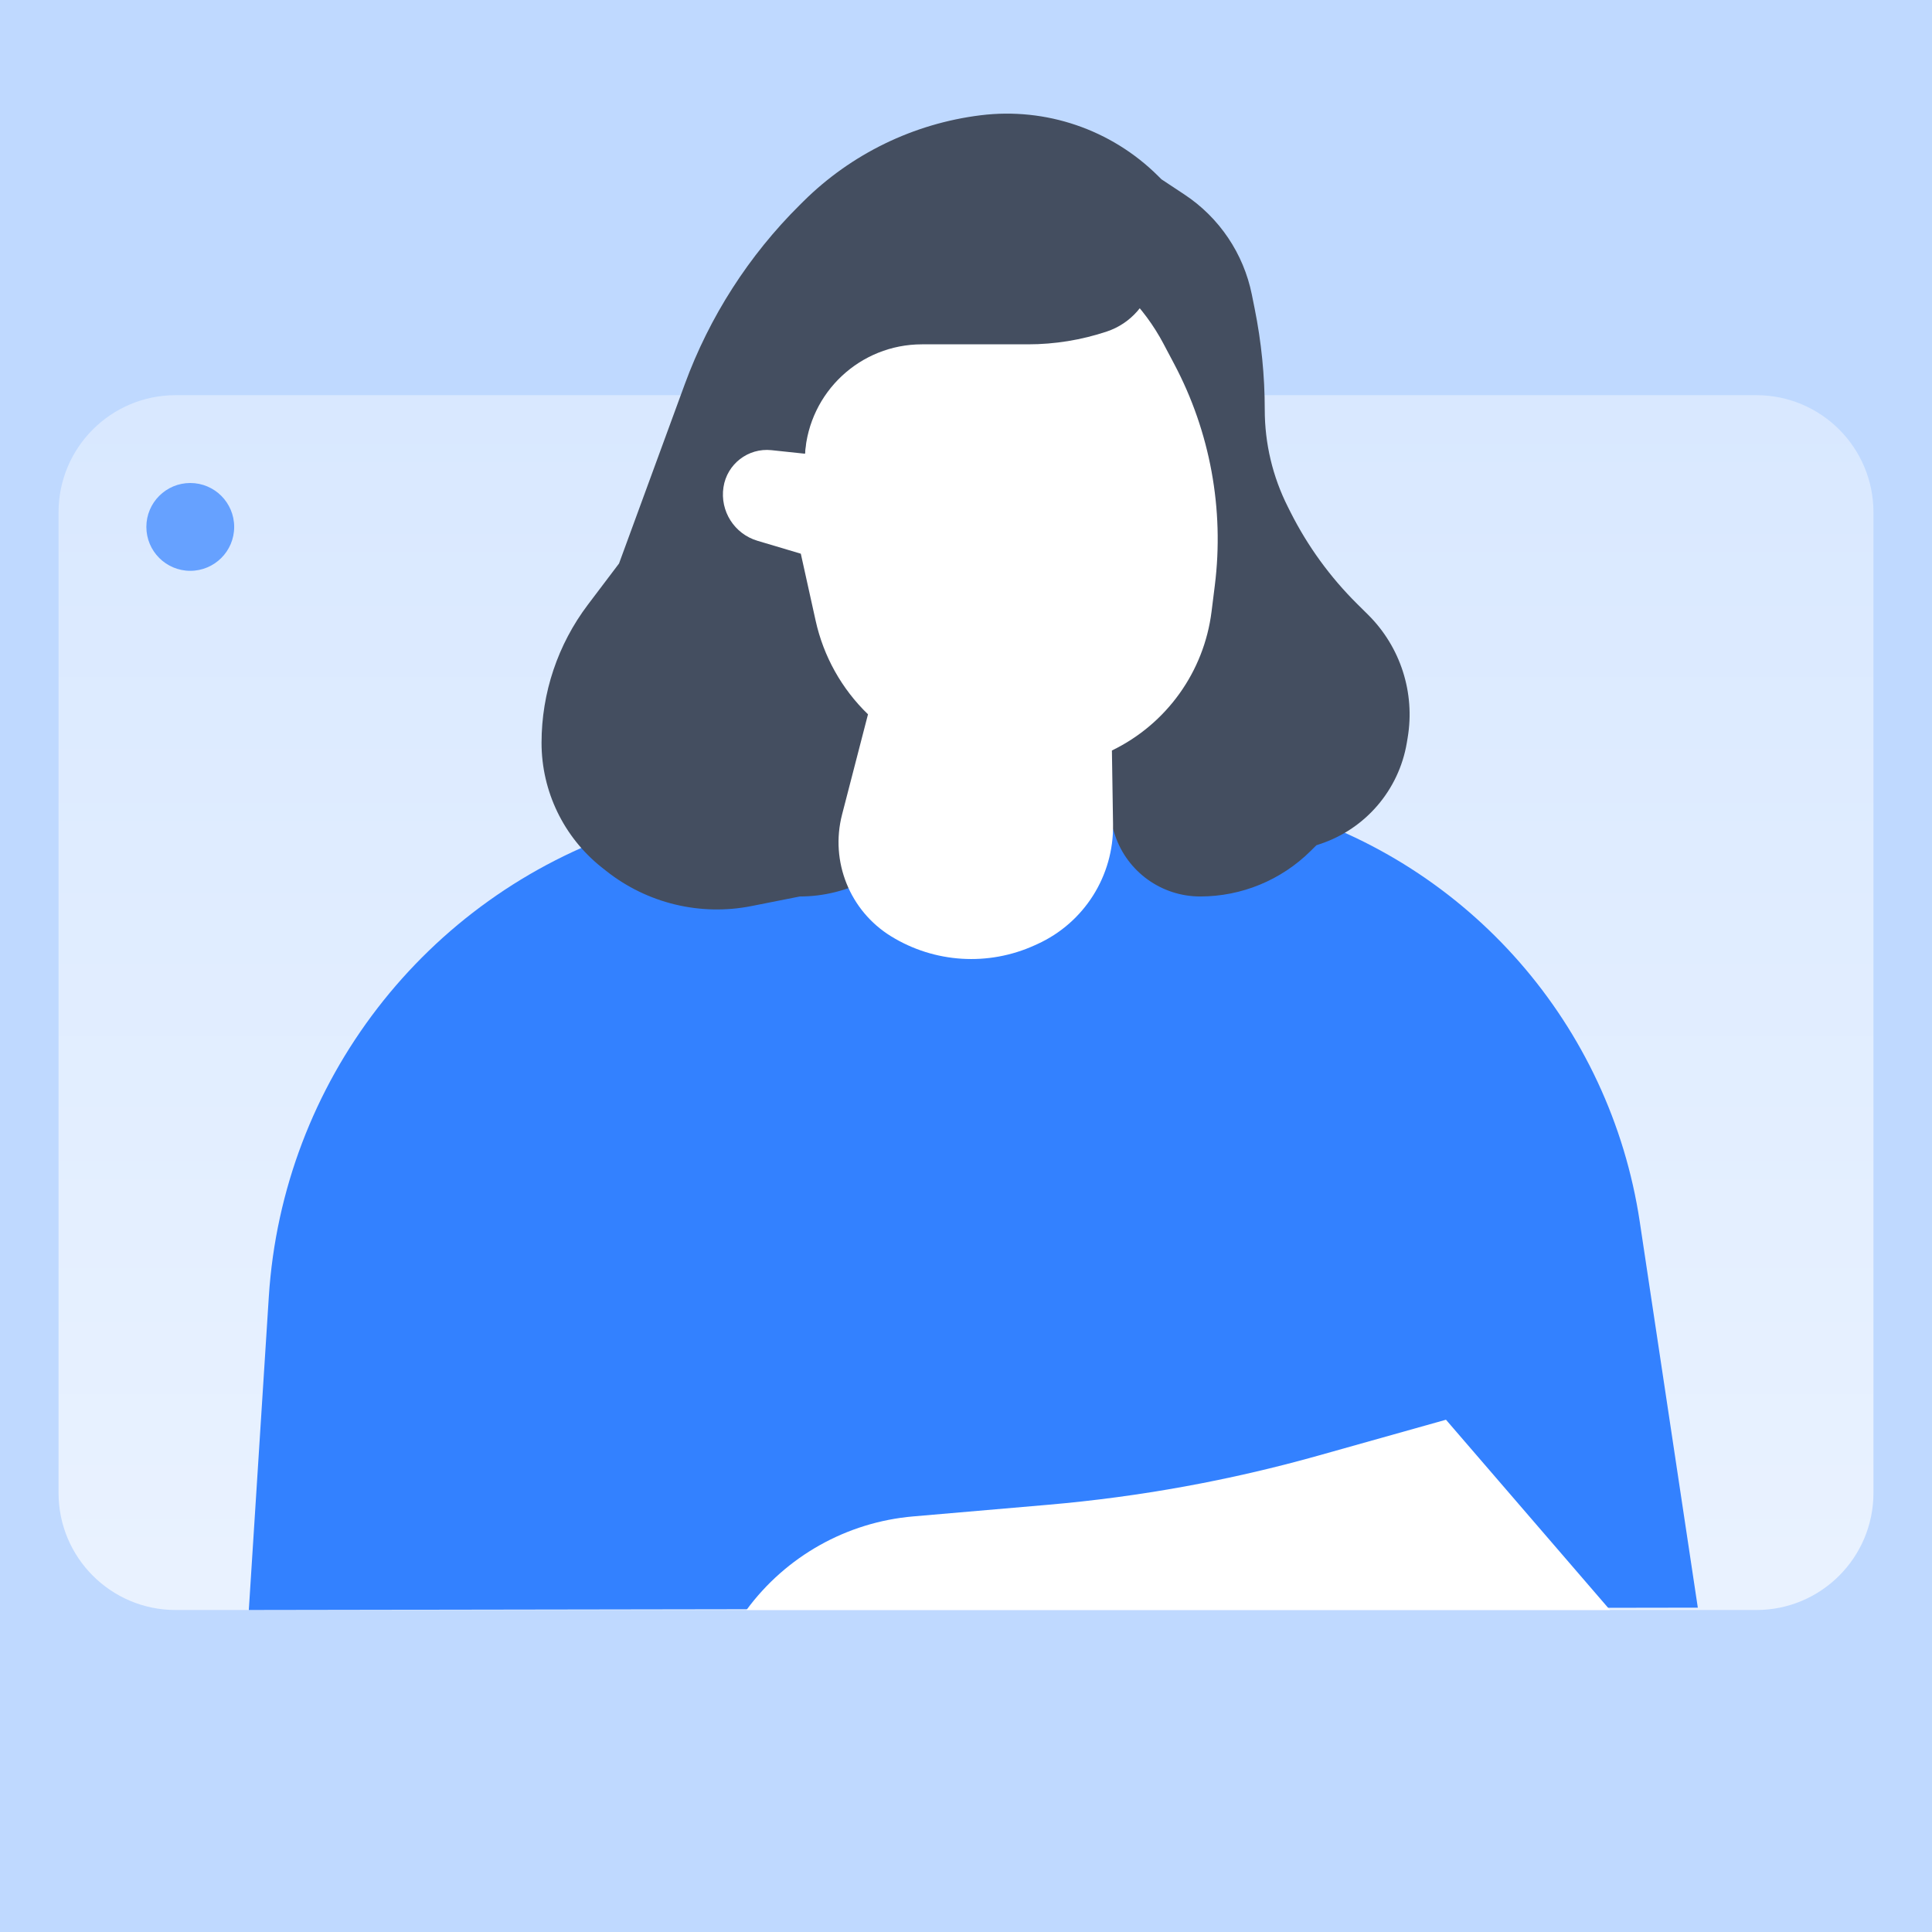
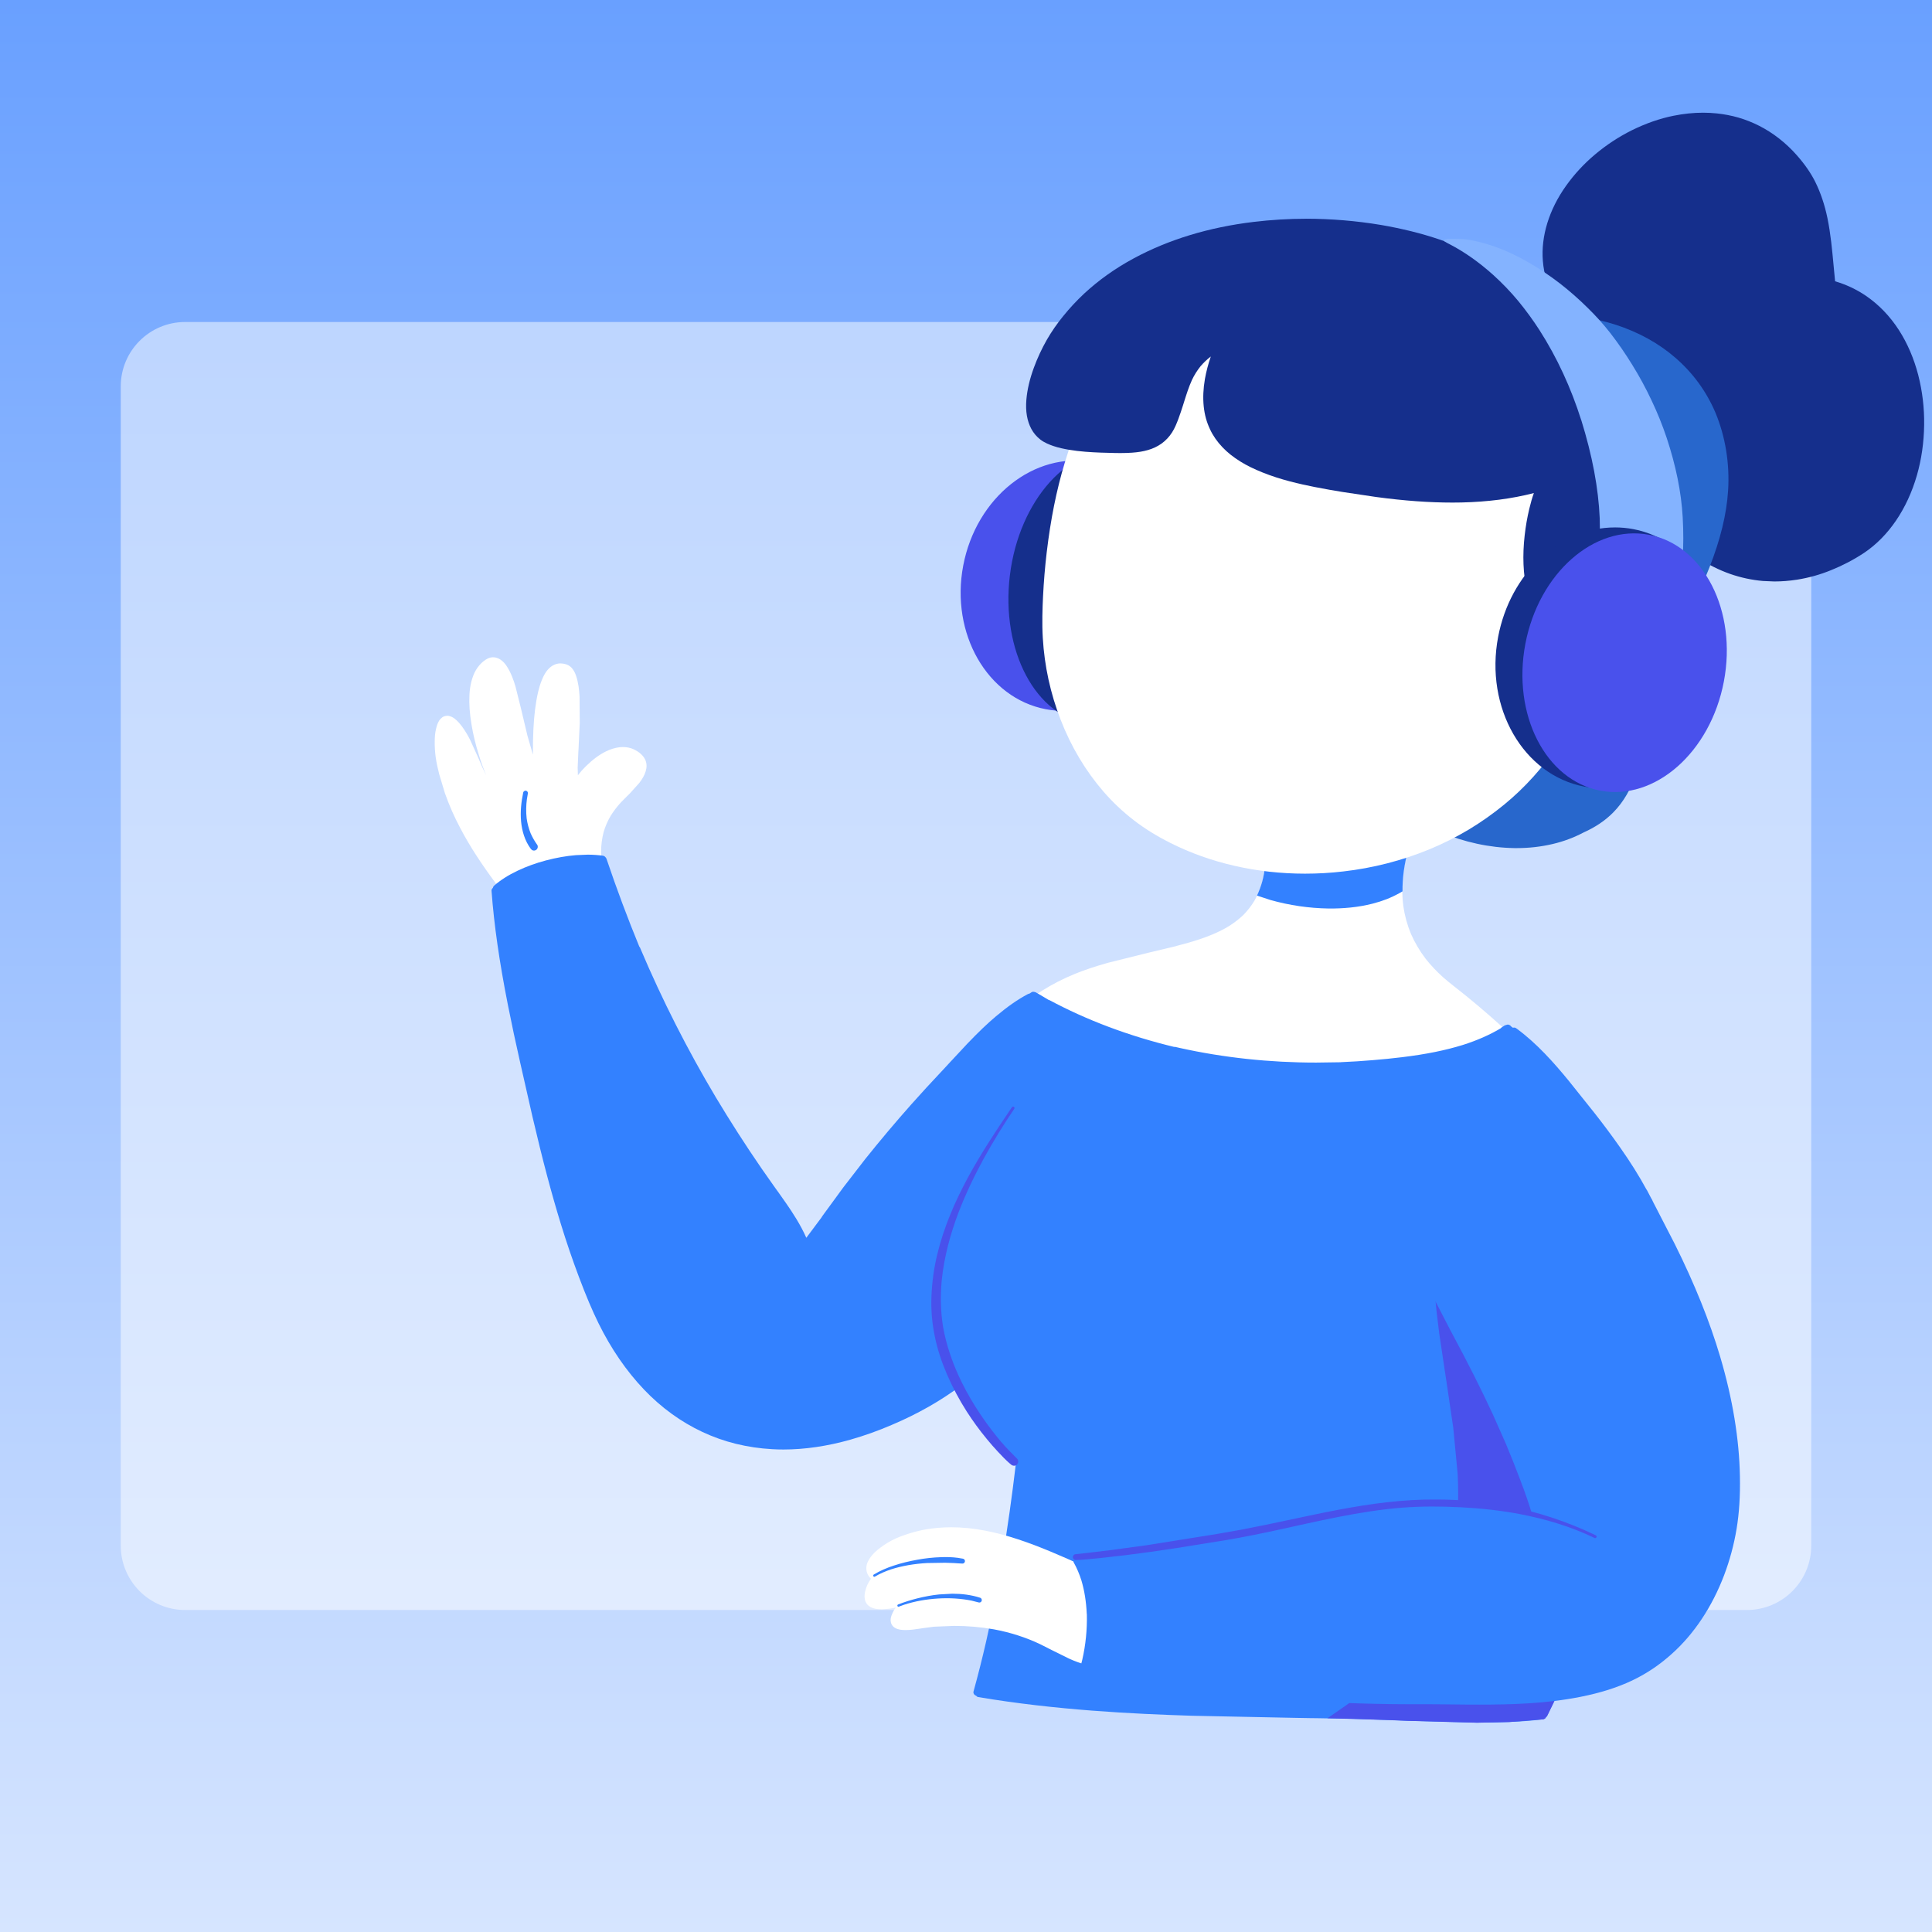
- <svg xmlns="http://www.w3.org/2000/svg" width="132" height="132">
+ <svg xmlns="http://www.w3.org/2000/svg" width="240" height="240" fill="none">
+   <path fill="url(#a)" d="M0 0h240v240H0z" />
+   <g fill="#fff">
+     <rect x="15" y="40" width="210" height="160" rx="8" fill-opacity=".5" />
+     <path d="M175.815 101.182a.39.39 0 0 0-.121.018c-.097.025-.224.103-.272.206a29.257 29.257 0 0 0-1.449 4.184c-1.491-.725-3.284-1.087-5.331-1.087-.803 0-1.624.054-2.524.157-1.376.163-2.807.459-4.377.912a31.61 31.61 0 0 0-3.61 1.292c.018-.121.024-.254.03-.381.006-.139-.018-.241-.085-.326a.436.436 0 0 0-.302-.175h-.006c-.259 0-.489.157-.501.387l-.066.935a.46.46 0 0 0-.079.532 11.31 11.31 0 0 1-.308 1.672 10.73 10.73 0 0 1-.984 2.385 9.58 9.58 0 0 1-1.407 1.799 11.313 11.313 0 0 1-2.215 1.624c-1.975 1.087-4.196 1.709-6.116 2.204l.096-.012-3.544.845-4.945 1.232c-1.587.44-2.964.899-4.202 1.406a26.518 26.518 0 0 0-4.051 2.077l-1.201.803-.64.471-.23.181-.398.302a.437.437 0 0 0-.175.278.47.47 0 0 0 .078.35.774.774 0 0 0 .211.248c1.184.923 2.566 1.769 4.233 2.596 1.316.658 2.771 1.274 4.697 2.004l4.909 1.721 5.488 1.497c3.489.809 7.269 1.407 11.223 1.775 1.812.169 3.665.284 5.688.363a99.15 99.15 0 0 0 3.411.066l1.654-.018c3.665-.085 6.829-.471 9.685-1.189a27.142 27.142 0 0 0 4.576-1.582 21.866 21.866 0 0 0 2.119-1.111c.725-.429 1.413-.93 2.083-1.419l.079-.054.193-.139s.03-.024.03-.03l.024-.025.519-.344a.474.474 0 0 0 .218-.271.65.65 0 0 0 .072-.061.434.434 0 0 0 .127-.326.43.43 0 0 0-.127-.308 102.876 102.876 0 0 0-5.88-5.144l-1.486-1.183a26.855 26.855 0 0 1-1.37-1.129 18.213 18.213 0 0 1-2.174-2.312 15.06 15.06 0 0 1-1.811-3.074 14.342 14.342 0 0 1-.948-3.465 16.832 16.832 0 0 1 .024-4.299c.284-2.022.876-4.087 1.812-6.315l-.043.06.073-.133c.042-.108.078-.211.042-.344a.417.417 0 0 0-.205-.265.39.39 0 0 0-.211-.061z" />
+   </g>
+   <path d="M175.687 101.188c-.097.03-.229.109-.272.211a28.896 28.896 0 0 0-1.455 4.184c-1.473-.724-3.26-1.092-5.319-1.092-.785 0-1.612.054-2.518.157-1.382.163-2.819.465-4.383.917a30.46 30.46 0 0 0-3.61 1.292c.036-.114.042-.241.048-.374a.51.51 0 0 0-.084-.338.48.48 0 0 0-.314-.181c-.284 0-.508.175-.52.398l-.072.936a.455.455 0 0 0-.073.537 11.37 11.37 0 0 1-.314 1.661 11.195 11.195 0 0 1-.652 1.757l1.673.549a28.243 28.243 0 0 0 7.221 1.057h-.036c1.853.018 3.707-.145 5.5-.604a15.072 15.072 0 0 0 1.739-.555 12.77 12.77 0 0 0 1.587-.749c-.006.006-.012.006-.018.012.012-.006.018-.012.024-.012l.387-.224c-.012-.809.042-1.636.151-2.481.278-2.01.869-4.075 1.805-6.309l-.06.048.084-.121c.048-.108.085-.211.042-.356a.452.452 0 0 0-.211-.272.44.44 0 0 0-.229-.066.527.527 0 0 0-.121.018z" fill="#3381ff" />
+   <path d="M61.258 81.651h-.103c-.338.018-.7.181-1.075.477-.38.302-.712.688-.984 1.153-.223.386-.392.821-.549 1.413a8.298 8.298 0 0 0-.229 1.624c-.06 1.117.024 2.349.266 3.755.199 1.195.495 2.415.906 3.731.296.966.598 1.787.918 2.512-.398-.761-.743-1.57-1.069-2.349l-.96-2.107c-.447-.863-.875-1.516-1.34-2.053-.211-.241-.404-.417-.598-.561s-.41-.242-.658-.308a.696.696 0 0 0-.199-.024c-.133 0-.272.03-.374.06-.199.054-.356.199-.495.338-.133.139-.229.32-.308.483-.109.23-.175.483-.23.7-.145.567-.169 1.159-.175 1.612a13.56 13.56 0 0 0 .115 1.902c.103.761.272 1.497.447 2.18l.7 2.331a31.618 31.618 0 0 0 1.938 4.401c1.147 2.18 2.572 4.377 4.474 6.925a.443.443 0 0 0 .266.369l.652.833a.473.473 0 0 0 .362.181c.097 0 .187-.03.266-.091a.45.45 0 0 0 .151-.513 8.067 8.067 0 0 0 1.576.139c1.075 0 2.167-.151 3.296-.453a14.45 14.45 0 0 0 3.17-1.238c.972-.519 1.769-1.098 2.445-1.775l.127 1.111c.03.224.223.393.447.393.175-.018.284-.085.356-.181s.103-.212.085-.326c-.133-.912-.205-1.721-.205-2.476a9.85 9.85 0 0 1 .32-2.475 8.85 8.85 0 0 1 .869-1.999l-.006.012c.356-.579.797-1.159 1.304-1.708l.743-.749.344-.338 1.177-1.31c.398-.513.652-.984.785-1.431l.091-.386c.018-.127.018-.26.018-.386a1.831 1.831 0 0 0-.193-.737c-.248-.489-.712-.9-1.377-1.22-.398-.193-.863-.29-1.377-.29l-.374.018c-.296.03-.592.103-.863.181s-.549.193-.888.356c-.821.41-1.63 1.008-2.475 1.841a9.92 9.92 0 0 0-.978 1.105l-.03-.942.085-1.974.024-.392.012-.242.139-2.958-.024-3.266c-.048-.791-.139-1.721-.441-2.602-.181-.525-.537-1.195-1.22-1.401a2.383 2.383 0 0 0-.712-.115c-.097 0-.199.006-.302.024a1.985 1.985 0 0 0-.869.38c-.61.453-.954 1.189-1.159 1.703-.356.882-.543 1.817-.664 2.53-.242 1.395-.368 2.916-.417 4.927l-.012 1.769-.694-2.409.006.018-.815-3.429-.67-2.669c-.217-.731-.537-1.678-1.081-2.5a2.802 2.802 0 0 0-.749-.797 1.697 1.697 0 0 0-.447-.223 1.332 1.332 0 0 0-.489-.085z" fill="#fff" />
+   <g fill="#3381ff">
+     <path d="M64.995 98.447c-.248 1.183-.374 2.379-.266 3.587.109 1.201.471 2.415 1.195 3.393.079.102.157.181.284.217.121.03.254.018.362-.048a.45.45 0 0 0 .217-.284c.03-.115.024-.266-.048-.362a7.829 7.829 0 0 1-.821-1.431 7.91 7.91 0 0 1-.495-1.86 9.85 9.85 0 0 1 .03-2.385c0 .03-.006.054-.012.079l.127-.755c.036-.163-.042-.32-.205-.368a.305.305 0 0 0-.079-.012c-.127.012-.26.097-.29.229zm.435 3.218c.006.03.006.061.012.091a.473.473 0 0 1-.012-.091zm7.571 4.504-1.461.061c-1.189.096-2.445.32-3.731.658-1.25.332-2.433.761-3.508 1.274-1.141.537-2.125 1.165-2.916 1.853a.505.505 0 0 0-.163.29.404.404 0 0 0-.163.344c.314 4.232.96 8.755 2.041 14.225a263.65 263.65 0 0 0 1.503 7.052l1.546 6.81c1.256 5.379 2.349 9.497 3.538 13.361a111.96 111.96 0 0 0 2.228 6.527c.894 2.372 1.642 4.147 2.433 5.753 1.558 3.164 3.459 5.935 5.657 8.242 2.143 2.246 4.582 4.015 7.251 5.264a22.486 22.486 0 0 0 4.166 1.474 24.53 24.53 0 0 0 4.48.664 22.07 22.07 0 0 0 1.425.042c2.644 0 5.445-.411 8.325-1.226a42.084 42.084 0 0 0 5.108-1.823 43.513 43.513 0 0 0 4.613-2.27c2.837-1.612 5.403-3.538 7.625-5.724a31.665 31.665 0 0 0 5.452-7.142c1.437-2.548 2.524-5.374 3.242-8.386.701-2.953 1.033-6.141.984-9.467a47.221 47.221 0 0 0-.368-5.078 64.73 64.73 0 0 0-.398-2.632c-.031-.157-.055-.314-.085-.477l-.012-.079-.012-.084-.115-.634-.235-1.431-.042-.26c-.248-1.563-.508-3.187-.924-4.775-.483-1.854-1.129-3.345-1.968-4.553a.615.615 0 0 0-.157-.163.332.332 0 0 0-.061-.211.46.46 0 0 0-.386-.217.49.49 0 0 0-.242.066c-1.268.676-2.517 1.546-3.942 2.747-1.087.912-2.186 1.968-3.574 3.417l-2.156 2.313-.278.302-.289.314-.58.622-.809.869-.326.35-.652.7-1.86 2.059a172.17 172.17 0 0 0-5.723 6.792l-2.717 3.514-2.5 3.418-.145.199-.036.078-1.92 2.572c-.718-1.63-1.721-3.151-2.517-4.298l-.99-1.407-.121-.163-.423-.592-1.521-2.167a168.96 168.96 0 0 1-5.657-8.803 151.654 151.654 0 0 1-9.364-18.457l-.06-.145-.06-.145.012.121a180.833 180.833 0 0 1-4.118-11.012.557.557 0 0 0-.145-.224.5.5 0 0 0-.308-.175 14.76 14.76 0 0 0-1.89-.127z" />
+     <path d="M128.36 123.201c-.024 0-.054 0-.079.006a.415.415 0 0 0-.211.103.303.303 0 0 0-.078.048 7.277 7.277 0 0 0-1.304 1.28c-.326.423-.592.9-.791 1.413-.332.869-.465 1.884-.393 3.115.061 1.021.26 2.065.441 2.989l.06.326.314 1.733.061.344.036.217.223 1.655c-2.282 3.127-4.033 5.814-5.506 8.452-1.841 3.285-3.152 6.364-4.009 9.425-.96 3.417-1.25 6.756-.869 9.932a22.46 22.46 0 0 0 1.237 5.029 26.387 26.387 0 0 0 2.174 4.437c1.841 3.043 4.226 5.682 6.533 8.085-.985 8.301-2.192 15.534-3.695 22.109a142.942 142.942 0 0 1-1.57 6.225.374.374 0 0 0 .042.296.46.46 0 0 0 .29.229c.06.091.157.157.259.169 9.624 1.624 19.242 2.089 26.542 2.319l12.703.259.652.012 1.424.025.659.006 4.54.078 5.355.181.326.012.574.024.616.025 8.41.229h.338c1.238 0 2.512-.024 3.785-.079 1.329-.054 2.754-.138 4.197-.332a.485.485 0 0 0 .314-.144.464.464 0 0 0 .084-.133.344.344 0 0 0 .139-.151c4.311-8.568 6.925-18.385 7.764-29.174.308-4.009.399-8.181.272-12.407a115.856 115.856 0 0 0-1.153-13.083c-.658-4.492-1.606-8.839-2.826-12.927-1.262-4.262-2.862-8.253-4.739-11.876a49.857 49.857 0 0 0-3.798-6.182.484.484 0 0 0-.398-.223.44.44 0 0 0-.206.054.428.428 0 0 0-.259.103c-.139.096-.278.181-.417.271l.091-.018c-1.407.845-2.971 1.54-4.788 2.119-2.174.671-4.571 1.16-7.553 1.522a86.379 86.379 0 0 1-3.641.368 88.606 88.606 0 0 1-3.918.248l-.085.012-3.043.042c-5.796 0-11.495-.61-16.929-1.817l-.102-.024-.586-.133.072.048c-5.675-1.364-10.94-3.339-15.655-5.875l.084.079-.736-.441a52.68 52.68 0 0 1-.984-.573c-.121-.037-.199-.061-.29-.061z" />
+   </g>
+   <path d="M190.093 131.141h-.006l-1.304 1.4-2.295 2.747c-1.201 1.564-2.209 3.043-3.079 4.529l-1.34 2.451-1.099 2.373c-.628 1.497-1.147 3-1.546 4.461l-.555 2.319-.374 2.228a34.97 34.97 0 0 0-.29 6.025l.096 1.642.139 1.461.344 2.85.858 5.736.03.181.042.278.815 5.536.55 5.778c.102 2.059.078 3.876-.067 5.561-.193 2.36-.616 4.576-1.243 6.587a28.69 28.69 0 0 1-1.22 3.211 27.655 27.655 0 0 1-1.757 3.285 32.73 32.73 0 0 1-2.24 3.164l-2.258 2.541a42.568 42.568 0 0 1-4.963 4.275l-2.421 1.684 2.083.061 1.051.024 4.612.151.411.018.332.012.326.012.574.024.615.025 8.411.229h.338l3.785-.079 4.202-.332a.555.555 0 0 0 .333-.157.5.5 0 0 0 .084-.138.27.27 0 0 0 .139-.151c4.317-8.574 6.931-18.391 7.77-29.18.308-4.027.399-8.199.272-12.407a115.366 115.366 0 0 0-1.159-13.083c-.658-4.498-1.612-8.845-2.832-12.933-1.262-4.256-2.856-8.253-4.745-11.876a46.549 46.549 0 0 0-1.407-2.529zm-64.396 6.411c-1.914 2.832-3.81 5.682-5.44 8.689-1.648 3.048-3.037 6.266-3.84 9.641a26.375 26.375 0 0 0-.706 5.096 21.02 21.02 0 0 0 .048 2.548c.066.833.199 1.66.362 2.475.332 1.637.87 3.237 1.534 4.77a32.575 32.575 0 0 0 2.427 4.558 35.156 35.156 0 0 0 2.518 3.448c.428.525.875 1.032 1.34 1.533.247.272.501.538.761.797.132.133.265.26.404.393.163.157.332.296.501.441.218.181.532.193.737-.019a.555.555 0 0 0 .145-.38.53.53 0 0 0-.163-.356l-.707-.725a15.89 15.89 0 0 1-.7-.724 24.68 24.68 0 0 1-1.147-1.347c.006.007.006.013.012.019-1.896-2.361-3.532-4.933-4.782-7.686.024.048.042.096.067.145-.864-1.914-1.534-3.913-1.908-5.984-.32-1.926-.35-3.894-.175-5.832.295-2.928 1.08-5.796 2.125-8.537-.012.024-.018.054-.03.079.887-2.313 1.968-4.547 3.151-6.72a76.934 76.934 0 0 1 3.774-6.146c.054-.079.006-.194-.073-.242a.138.138 0 0 0-.084-.024.194.194 0 0 0-.151.09z" fill="#4951ec" />
+   <path d="M118.168 189.723c-1.087 0-2.161.09-3.194.272a15.85 15.85 0 0 0-1.877.452c-.646.194-1.25.411-1.793.652a9.946 9.946 0 0 0-1.975 1.184c-.785.585-1.298 1.189-1.576 1.835a1.823 1.823 0 0 0-.09 1.105c.072.314.26.628.537.906l-.054.06a4.18 4.18 0 0 0-.658 1.443c-.115.447-.218 1.274.356 1.787.374.332.888.489 1.624.489h.127a9.502 9.502 0 0 0 1.696-.211c-.06.06-.114.139-.169.217-.144.23-.271.483-.368.743-.06.157-.127.392-.115.64.012.217.061.392.151.543.103.169.248.302.423.399.374.211.821.241 1.165.253h.127c.586 0 1.189-.09 1.715-.169l.422-.066 1.371-.181h-.006l2.517-.103c1.679 0 3.339.145 4.933.429 2.023.374 3.967.996 5.748 1.841l1.455.737 2.149 1.062c1.425.646 2.723.991 3.967 1.045a.458.458 0 0 0 .465-.429.46.46 0 0 0-.429-.471 7.967 7.967 0 0 1-1.008-.108l-.411-.091a5.26 5.26 0 0 0 .538-.863c.217-.435.398-.918.537-1.449.26-.99.35-2.083.266-3.261a11.86 11.86 0 0 0-.701-3.236 9.757 9.757 0 0 0-.736-1.563.416.416 0 0 0 .211-.248c.036-.115.024-.241-.03-.35s-.145-.163-.26-.218l-.742-.332a.377.377 0 0 0-.248-.108c-4.878-2.168-10.391-4.637-16.06-4.637z" fill="#fff" />
+   <path d="M116.664 198.067c-.905.09-1.805.265-2.692.483-.815.205-1.63.459-2.415.767-.073.03-.103.126-.073.193.037.078.121.096.193.066l.646-.235c1.341-.435 2.754-.677 4.172-.767s2.868-.012 4.275.278l-.084-.018.869.223a.32.32 0 0 0 .235-.012.298.298 0 0 0 .157-.175c.055-.157-.03-.344-.187-.393-1.123-.362-2.294-.501-3.465-.501l-1.631.091zm-4.334 1.28c.006 0 .018-.006.024-.006-.006 0-.012 0-.024.006zm4.595-5.911a19.314 19.314 0 0 0-3.007.326c-.978.175-1.944.405-2.886.719-.863.283-1.703.64-2.482 1.11-.066.043-.102.121-.066.194.03.072.127.114.193.072.628-.38 1.304-.664 1.999-.9.7-.229 1.437-.398 2.179-.531a20.532 20.532 0 0 1 2.282-.259l2.258-.037 1.075.037.55.036.525.03c.163.018.314-.121.326-.284a.3.3 0 0 0-.073-.223.323.323 0 0 0-.217-.109c-.018-.006-.036-.006-.054-.006-.701-.145-1.413-.187-2.125-.187l-.477.012zm-6.255 1.528c.006 0 .018-.007.024-.007-.012 0-.018.007-.024.007zm76.796-67.518a.485.485 0 0 0-.423.259c-2.095.972-4.051 2.524-5.808 4.607-1.66 1.974-3.067 4.359-4.184 7.082a28.984 28.984 0 0 0-2.01 7.873 22.146 22.146 0 0 0-.091 3.725c.103 1.57.429 3.236.966 4.957.465 1.485 1.099 3.055 1.998 4.933l2.259 4.371.042.078.139.26c2.089 3.894 3.707 7.112 5.107 10.137l1.6 3.61a133.763 133.763 0 0 1 1.794 4.516c.639 1.667 1.104 3.031 1.473 4.299-2.5-.724-5.259-1.141-8.429-1.268a45.654 45.654 0 0 0-2.143-.042c-2.5 0-5.144.157-8.314.501a82.424 82.424 0 0 0-5.5.779c-1.944.344-3.9.749-5.561 1.105l-1.237.265c-2.892.616-6.485 1.389-9.884 1.872l-6.846.9-.791.102-4.196.532-.471.06-3.116.392a.455.455 0 0 0-.326.212c-.145.115-.241.344-.126.543.38.676.7 1.431.953 2.234.369 1.238.592 2.626.659 4.124l.012.078a22.843 22.843 0 0 1-.568 5.639c-.084.35-.181.701-.29 1.051a.479.479 0 0 0 .012.356.404.404 0 0 0 .085.121.243.243 0 0 0 .03.054c.067.103.163.151.284.187 2.548.791 5.222 1.19 7.734 1.498l1.026.12.514.061.809.096 1.569.181 4.1.453a261.62 261.62 0 0 0 16.428 1.172c2.771.108 5.549.169 8.247.175h2.337l1.268.006 1.745.018 1.744.018 1.655.006c4.015 0 8.319-.115 12.594-.966 2.488-.495 4.577-1.159 6.4-2.023a19.865 19.865 0 0 0 2.608-1.485 21.332 21.332 0 0 0 2.325-1.823c2.771-2.47 5.017-5.857 6.508-9.781a30.336 30.336 0 0 0 1.552-5.772c.32-1.938.459-4.069.41-6.521-.084-4.63-.905-9.611-2.439-14.804-1.316-4.443-3.164-9.038-5.651-14.037l-1.745-3.387-.652-1.268-.26-.501-.205-.429a.228.228 0 0 0-.054-.078l-.544-1.039a.43.43 0 0 0-.066-.09c-.906-1.667-1.974-3.375-3.278-5.229a99.166 99.166 0 0 0-3.158-4.244l-3.248-4.063c-1.757-2.138-3.901-4.583-6.448-6.448a.49.49 0 0 0-.308-.121.644.644 0 0 0-.139.024c-.085-.06-.181-.115-.278-.175a.443.443 0 0 0-.199-.048z" fill="#3381ff" />
+   <path d="M175.41 186.348c-4.093.229-8.138.966-12.147 1.799l-6.038 1.274-3.013.598-3.073.543-8.809 1.407-4.419.598-2.149.259-1.111.127-1.093.121c-.157.018-.272.187-.284.332-.012.187.145.38.344.38.483 0 .966-.036 1.443-.084l1.636-.157 3.17-.362c2.107-.26 4.214-.556 6.315-.882l6.285-1.014c2.023-.344 4.034-.749 6.038-1.184 5.174-1.123 10.342-2.384 15.631-2.813 2.458-.187 4.927-.175 7.39-.048 2.427.126 4.848.386 7.233.833h-.012c1.606.308 3.2.688 4.764 1.183a33.583 33.583 0 0 1 4.582 1.799c.091.043.206-.03.236-.114.036-.109-.03-.194-.121-.236a45.38 45.38 0 0 0-5.44-2.191 43.839 43.839 0 0 0-5.627-1.443 47.846 47.846 0 0 0-8.809-.797 43.27 43.27 0 0 0-2.922.072zm-1.219.936c-.019 0-.037.006-.055.006.018-.006.036-.006.055-.006zm14.598.797c.018 0 .037.006.049.012a.191.191 0 0 0-.049-.012z" fill="#4951ec" />
+   <path d="M211.547 14c-1.171 0-2.403.127-3.658.38-1.715.344-3.454.954-5.169 1.799a23.076 23.076 0 0 0-4.576 3.007 20.94 20.94 0 0 0-3.617 3.912c-2.101 2.952-3.115 6.255-2.867 9.316.132 1.685.646 3.315 1.515 4.848.562.996 1.298 1.956 2.174 2.862a.356.356 0 0 0-.163.151c-.055.091-.091.236-.049.344l.175.447 1.606 4.293 1.015 2.934.519 1.515c.954 2.759 2.035 5.7 3.447 8.489a37.16 37.16 0 0 0 2.446 4.118l1.527 2.059 1.666 1.938a20.741 20.741 0 0 0 3.514 2.958 17.724 17.724 0 0 0 3.858 1.92 16.84 16.84 0 0 0 4.094.882l1.413.06c.899 0 1.847-.073 2.819-.223a18.94 18.94 0 0 0 4.232-1.183 22.839 22.839 0 0 0 4.052-2.119c3.055-2.029 5.403-5.464 6.611-9.684.561-1.956.863-4.045.893-6.213a23.62 23.62 0 0 0-.736-6.231c-.532-2.047-1.335-3.918-2.397-5.573-1.111-1.727-2.494-3.164-4.112-4.269a13.565 13.565 0 0 0-3.816-1.793l-.187-1.956c-.181-1.944-.362-3.955-.767-5.905-.338-1.636-.845-3.14-1.503-4.474-.555-1.117-1.316-2.21-2.306-3.333-1.328-1.509-2.94-2.771-4.655-3.641a14.97 14.97 0 0 0-2.584-1.026 15.513 15.513 0 0 0-2.681-.519 16.663 16.663 0 0 0-1.733-.091z" fill="#152f8c" />
+   <path d="M192.464 39.092h-.145a.472.472 0 0 0-.326.103.483.483 0 0 0-.163.308.493.493 0 0 0 .127.362.39.39 0 0 0 .284.133h.114l1.92.06.055.743c.024.743-.025 1.443-.085 2.349l-.205 2.095a44.132 44.132 0 0 1-.749 4.238c-1.437 6.255-4.075 12.262-6.623 18.076l-1.202 2.753c-2.33 5.367-4.908 11.628-5.983 18.107-.465 2.801-.573 5.21-.32 7.378l-.211 1.902c-.181 1.847-.254 3.477-.229 4.975-.013.018-.031.036-.043.06a.465.465 0 0 0-.042.344c.024.097.103.223.211.266 3.061 1.286 6.189 1.962 9.286 2.01h.314c1.503 0 2.989-.169 4.426-.507a16.1 16.1 0 0 0 3.851-1.437c1.456-.652 2.693-1.485 3.677-2.487 2.657-2.687 3.424-6.424 4.166-10.041l.036-.187.375-1.757-.036.06a45.36 45.36 0 0 1 1.382-4.631c.489-1.364 1.081-2.807 1.92-4.679l1.383-3.013c.93-2.004 1.889-4.069 2.711-6.152 1.382-3.514 2.143-6.647 2.33-9.575.211-3.357-.332-6.702-1.564-9.666a18.568 18.568 0 0 0-2.131-3.755 18.668 18.668 0 0 0-2.862-3.091c-2.058-1.787-4.552-3.17-7.42-4.099-2.578-.827-5.337-1.244-8.229-1.244z" fill="#2867cc" />
+   <path d="M135.77 57.416c-7.281-1.383-14.502 4.365-16.114 12.836s2.994 16.47 10.275 17.853 14.503-4.365 16.115-12.836-2.995-16.47-10.276-17.853z" fill="#4951ec" />
+   <path d="M139.404 55.961c-6.551-.803-12.806 6.146-13.953 15.51s3.236 17.618 9.793 18.427c6.551.803 12.806-6.146 13.953-15.511s-3.243-17.618-9.793-18.427z" fill="#152f8c" />
+   <path d="M158.266 37.577c-2.342 0-4.588.199-6.659.598-2.632.501-5.029 1.322-7.13 2.451a20.21 20.21 0 0 0-3.122 2.053 19.262 19.262 0 0 0-2.717 2.675 19.813 19.813 0 0 0-1.503 2.083c-.024-.006-.048-.012-.085-.012a.48.48 0 0 0-.392.223c-1.787 2.747-3.23 5.977-4.401 9.871-1.015 3.357-1.745 6.998-2.234 11.121a80.524 80.524 0 0 0-.453 5.446c-.073 1.54-.139 3.357-.03 5.156a33.328 33.328 0 0 0 2.216 10.167c1.292 3.333 3.085 6.339 5.325 8.93a26.203 26.203 0 0 0 3.785 3.568c1.322 1.02 2.808 1.944 4.54 2.814 4.951 2.493 10.729 3.809 16.706 3.809 1.582 0 3.188-.09 4.77-.278a40.02 40.02 0 0 0 10.674-2.741 37.475 37.475 0 0 0 4.879-2.445 37.6 37.6 0 0 0 4.413-3.109c2.572-2.107 4.854-4.637 6.774-7.523 1.763-2.644 3.236-5.639 4.51-9.153.61-1.672 1.111-3.393 1.57-5.011.525-1.835 1.045-3.816 1.25-5.881a.36.36 0 0 0 .072-.193 18.006 18.006 0 0 0-.006-4.377c-.169-1.407-.501-2.85-1.026-4.413-.924-2.777-2.415-5.609-4.426-8.428a40.839 40.839 0 0 0-6.484-7.106c-2.33-2.023-4.751-3.635-7.185-4.788a56.339 56.339 0 0 0-6.689-2.632 62.754 62.754 0 0 0-7.692-1.974 51.124 51.124 0 0 0-8.036-.888c-.399 0-.803-.012-1.214-.012z" fill="#fff" />
+   <path d="M162.27 27.174c-2.18 0-4.378.133-6.539.392-5.573.67-10.584 2.198-14.913 4.54-2.282 1.232-4.353 2.705-6.152 4.377a27.043 27.043 0 0 0-2.578 2.771 21.971 21.971 0 0 0-2.041 2.946 23.067 23.067 0 0 0-1.612 3.466c-.519 1.407-.833 2.747-.936 3.997-.12 1.413.085 2.626.616 3.617a4.2 4.2 0 0 0 1.141 1.34c.501.38 1.105.616 1.576.779.664.229 1.365.368 1.956.471a23.48 23.48 0 0 0 2.041.248c1.268.103 2.572.133 3.701.157.223.006.447.006.67.006.531 0 1.002-.018 1.437-.048.761-.054 1.377-.157 1.938-.32a5.56 5.56 0 0 0 1.709-.803 5.06 5.06 0 0 0 1.31-1.389c.344-.531.58-1.135.785-1.672.223-.598.422-1.207.591-1.739l.127-.41c.284-.9.574-1.823.972-2.699a8.57 8.57 0 0 1 1.081-1.721 8.48 8.48 0 0 1 1.262-1.195 18.31 18.31 0 0 0-.731 2.783c-.211 1.214-.259 2.361-.151 3.411.055.513.145 1.02.278 1.503a8.62 8.62 0 0 0 .507 1.352c.363.785.888 1.54 1.564 2.246.604.634 1.328 1.207 2.222 1.763.779.483 1.648.912 2.747 1.352 2.234.9 4.619 1.437 6.448 1.799 1.238.248 2.457.453 3.49.622l4.16.622c3.495.471 6.599.694 9.485.694l1.11-.012c3.261-.073 6.286-.465 9.002-1.171-.211.586-.392 1.22-.567 1.944a27.42 27.42 0 0 0-.574 3.296c-.289 2.53-.193 4.854.284 6.913.308 1.34.803 2.506 1.455 3.465.731 1.069 1.697 1.896 2.808 2.403a.439.439 0 0 0 .114.042.45.45 0 0 0 .332.151.357.357 0 0 0 .139-.03 9.445 9.445 0 0 0 1.667-.882 8.772 8.772 0 0 0 1.394-1.147c.773-.761 1.455-1.739 2.047-2.904.495-.99.918-2.125 1.274-3.478.284-1.069.519-2.24.725-3.683.181-1.238.307-2.506.41-3.592l.042-.435.139-1.54c.067-.893.109-1.805.109-2.705a32.458 32.458 0 0 0-1.697-10.523 32.68 32.68 0 0 0-.984-2.536 20.975 20.975 0 0 0-1.141-2.252c-.706-1.202-1.612-2.373-2.699-3.496-1.014-1.044-2.155-1.98-3.133-2.747l-1.341-1.038-2.095-1.642a48.241 48.241 0 0 1-1.563-1.334.425.425 0 0 0-.29-.109.557.557 0 0 0-.169.03c-1.328-.718-2.789-1.419-4.601-2.192a51.262 51.262 0 0 0-3.809-1.479c-2.258-.761-4.637-1.352-7.27-1.805a57 57 0 0 0-9.279-.773z" fill="#152f8c" />
+   <path d="M180.031 29.68h-.139l-.458.084a.273.273 0 0 0-.031.109.46.46 0 0 0 .006.091l.393.235.229.115.067.036c1.817.942 3.652 2.234 5.403 3.81a31.55 31.55 0 0 1 3.104 3.236 39 39 0 0 1 2.65 3.635c2.155 3.369 3.9 7.13 5.18 11.188l-.018-.078c1.389 4.468 2.143 8.477 2.306 12.244a39.16 39.16 0 0 1 .007 2.246.406.406 0 0 0-.097.223 2.88 2.88 0 0 0-.018.845c.012.103.024.205.042.302a22.218 22.218 0 0 1-.356 2.753c-.036.199.066.435.181.567a.79.79 0 0 0 .513.266h.067a.77.77 0 0 0 .501-.187.8.8 0 0 0 .265-.513l.091-.682a4.26 4.26 0 0 0 .821.61c.399.235.869.41 1.358.519a6.37 6.37 0 0 0 1.443.163 6.82 6.82 0 0 0 1.516-.169 5.98 5.98 0 0 0 2.21-1.02l-.169 1.829-.073.67-.036.338-.048.471c-.019.211-.037.429-.067.64-.024.175.03.35.145.501a.762.762 0 0 0 .507.284h.061a.7.7 0 0 0 .471-.175l.126-.139a.79.79 0 0 0 .127-.326c.193-.725.344-1.528.471-2.524a43.01 43.01 0 0 0 .242-2.512c.108-1.636.108-3.315.006-5.132-.182-3.139-.84-6.364-1.993-9.853a41.254 41.254 0 0 0-1.865-4.619 42.998 42.998 0 0 0-2.391-4.413 44.341 44.341 0 0 0-2.772-4.015 31.503 31.503 0 0 0-2.789-3.097 38.184 38.184 0 0 0-3.441-3.025 35.857 35.857 0 0 0-3.834-2.578c-2.814-1.63-5.537-2.614-8.096-2.928-.459-.018-.912-.03-1.371-.03l-.447.006z" fill="#84b3ff" />
+   <path d="M200.625 65.519c-6.919 0-13.023 5.717-14.52 13.59-1.679 8.815 3.127 17.165 10.71 18.608.749.139 1.51.211 2.271.211 6.919 0 13.023-5.712 14.52-13.591 1.678-8.815-3.128-17.165-10.711-18.608a12.436 12.436 0 0 0-2.27-.211z" fill="#152f8c" />
+   <path d="M204.84 66.43c-6.805-1.292-13.681 4.776-15.354 13.548-1.666 8.773 2.5 16.947 9.304 18.239s13.681-4.776 15.353-13.548-2.499-16.947-9.303-18.24z" fill="#4951ec" />
  <defs>
-     <linearGradient x1="50%" y1="0%" x2="50%" y2="100%" id="a">
-       <stop stop-color="#FFF" stop-opacity=".4" offset="0%" />
-       <stop stop-color="#FFF" stop-opacity=".664" offset="100%" />
+     <linearGradient id="a" x1="120" y1="0" x2="120" y2="240" gradientUnits="userSpaceOnUse">
+       <stop stop-color="#69a0ff" />
+       <stop offset="1" stop-color="#d6e5ff" />
    </linearGradient>
  </defs>
-   <g fill="none" fill-rule="evenodd">
-     <path fill="#BFD9FF" d="M0 132V0h132v132z" />
-     <rect fill="url(#a)" x="4" y="27" width="124" height="83" rx="8" />
-     <circle fill="#66A1FF" cx="13" cy="36" r="3" />
-     <path d="m116 109.84-3.968-26.373A34.808 34.808 0 0 0 87.36 55.232a71.234 71.234 0 0 0-42.47.802l-1.934.645a36.065 36.065 0 0 0-24.59 31.919L17 110" fill="#3381FF" />
-     <path d="m63.47 56-.575.856a9.938 9.938 0 0 1-8.248 4.394l-3.3.654a12.175 12.175 0 0 1-9.935-2.404l-.3-.237A10.866 10.866 0 0 1 37 50.75c0-3.407 1.112-6.72 3.167-9.437l2.127-2.813 4.492-12.25A33.49 33.49 0 0 1 54.647 14l.244-.242A20.838 20.838 0 0 1 67 7.875a14.64 14.64 0 0 1 12.11 4.133l.243.242 1.571 1.039a10.74 10.74 0 0 1 4.605 6.836l.19.944c.461 2.282.693 4.603.693 6.931 0 2.301.54 4.57 1.576 6.625l.188.375a24.091 24.091 0 0 0 4.548 6.26l.747.74a9.593 9.593 0 0 1 2.705 8.402l-.058.348a8.83 8.83 0 0 1-5.937 6.92l-.24.08-.397.393A10.714 10.714 0 0 1 82 61.25a6.137 6.137 0 0 1-5.817-4.182L75.823 56H63.472Z" fill="#444E60" />
-     <path d="m98.793 97-8.723 2.451a100 100 0 0 1-18.456 3.359l-9.223.796A15.825 15.825 0 0 0 51 110h59M79.499 23.498l.729 1.377A25.553 25.553 0 0 1 83 40l-.223 1.783a12.226 12.226 0 0 1-6.808 9.493l.078 5.055a8.825 8.825 0 0 1-5.166 8.169l-.185.084a10.452 10.452 0 0 1-9.815-.613 7.549 7.549 0 0 1-3.349-8.317l1.772-6.85a12.704 12.704 0 0 1-3.577-6.396l-1.013-4.578-2.964-.883a3.3 3.3 0 0 1-2.321-3.656 2.999 2.999 0 0 1 3.281-2.534L55 31l.276-4.565A11.247 11.247 0 0 1 65.43 15.918a14.368 14.368 0 0 1 14.07 7.58Z" fill="#FFF" />
-     <path d="M55 31a8.008 8.008 0 0 1 7.99-7.474h7.242c1.833 0 3.654-.296 5.393-.877a4.77 4.77 0 0 0 3.166-3.591L80 13H57.25L52 23.526 55 31Z" fill="#444E60" />
-   </g>
</svg>
